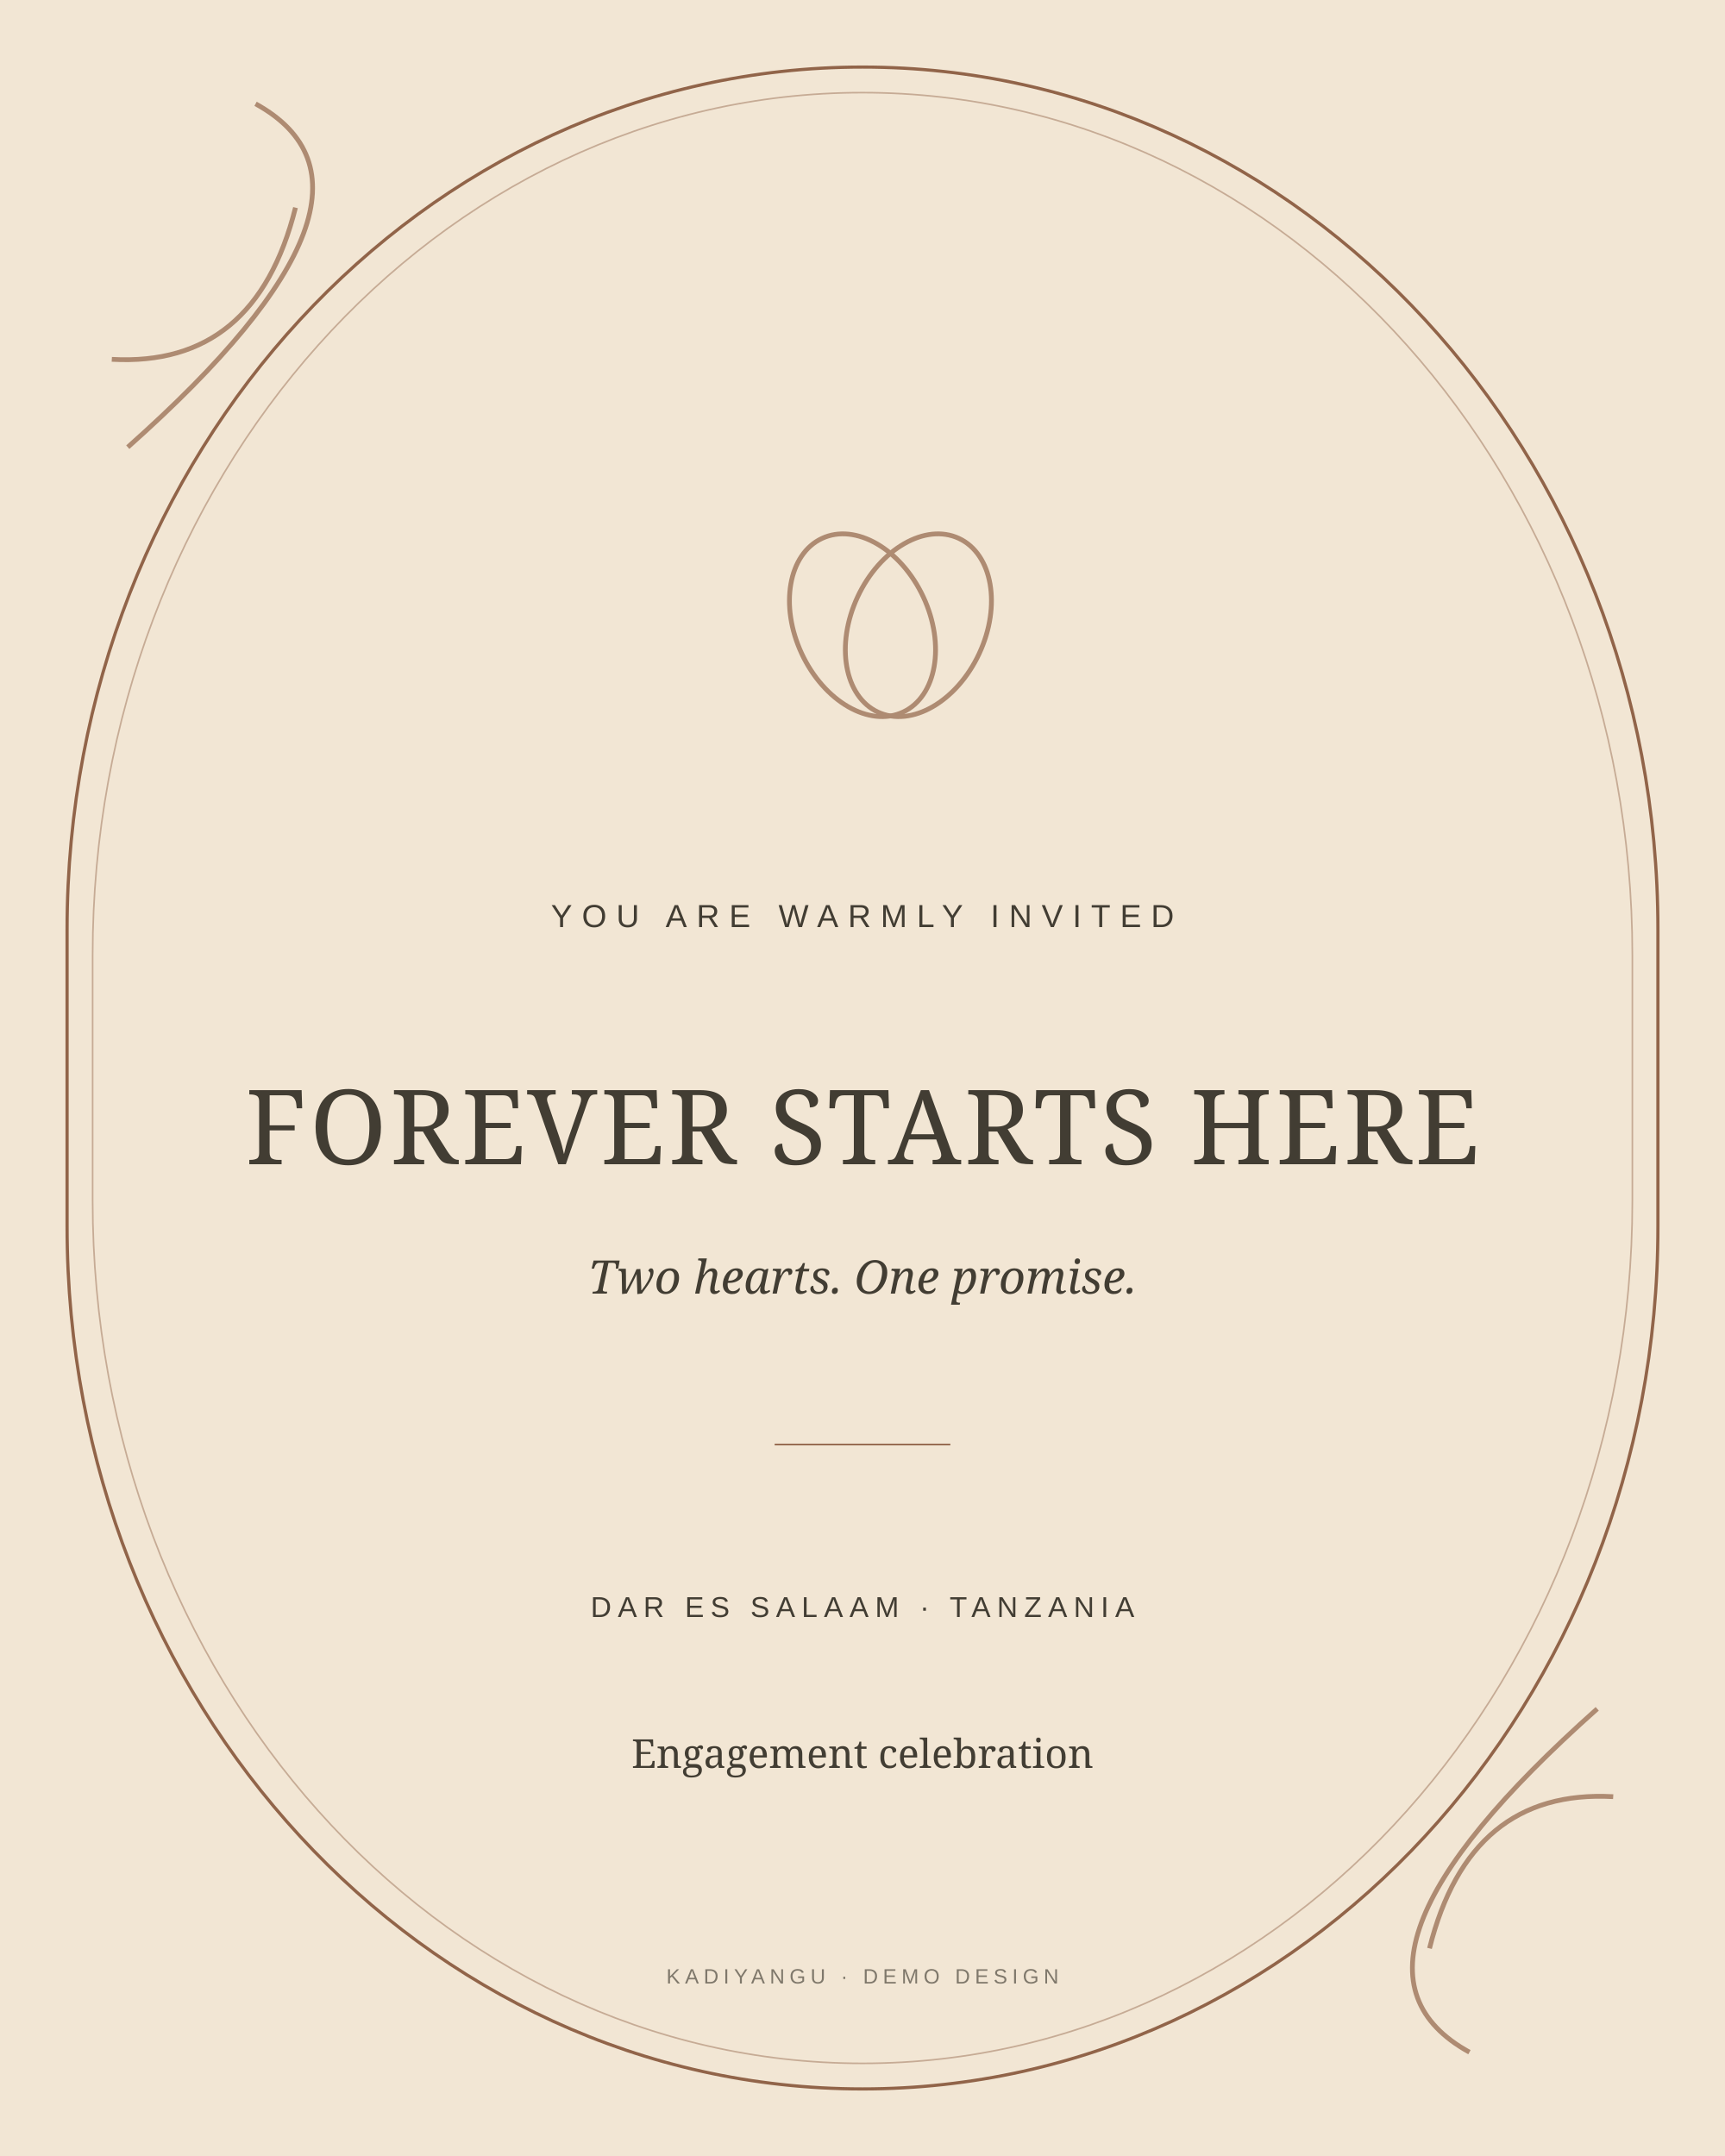
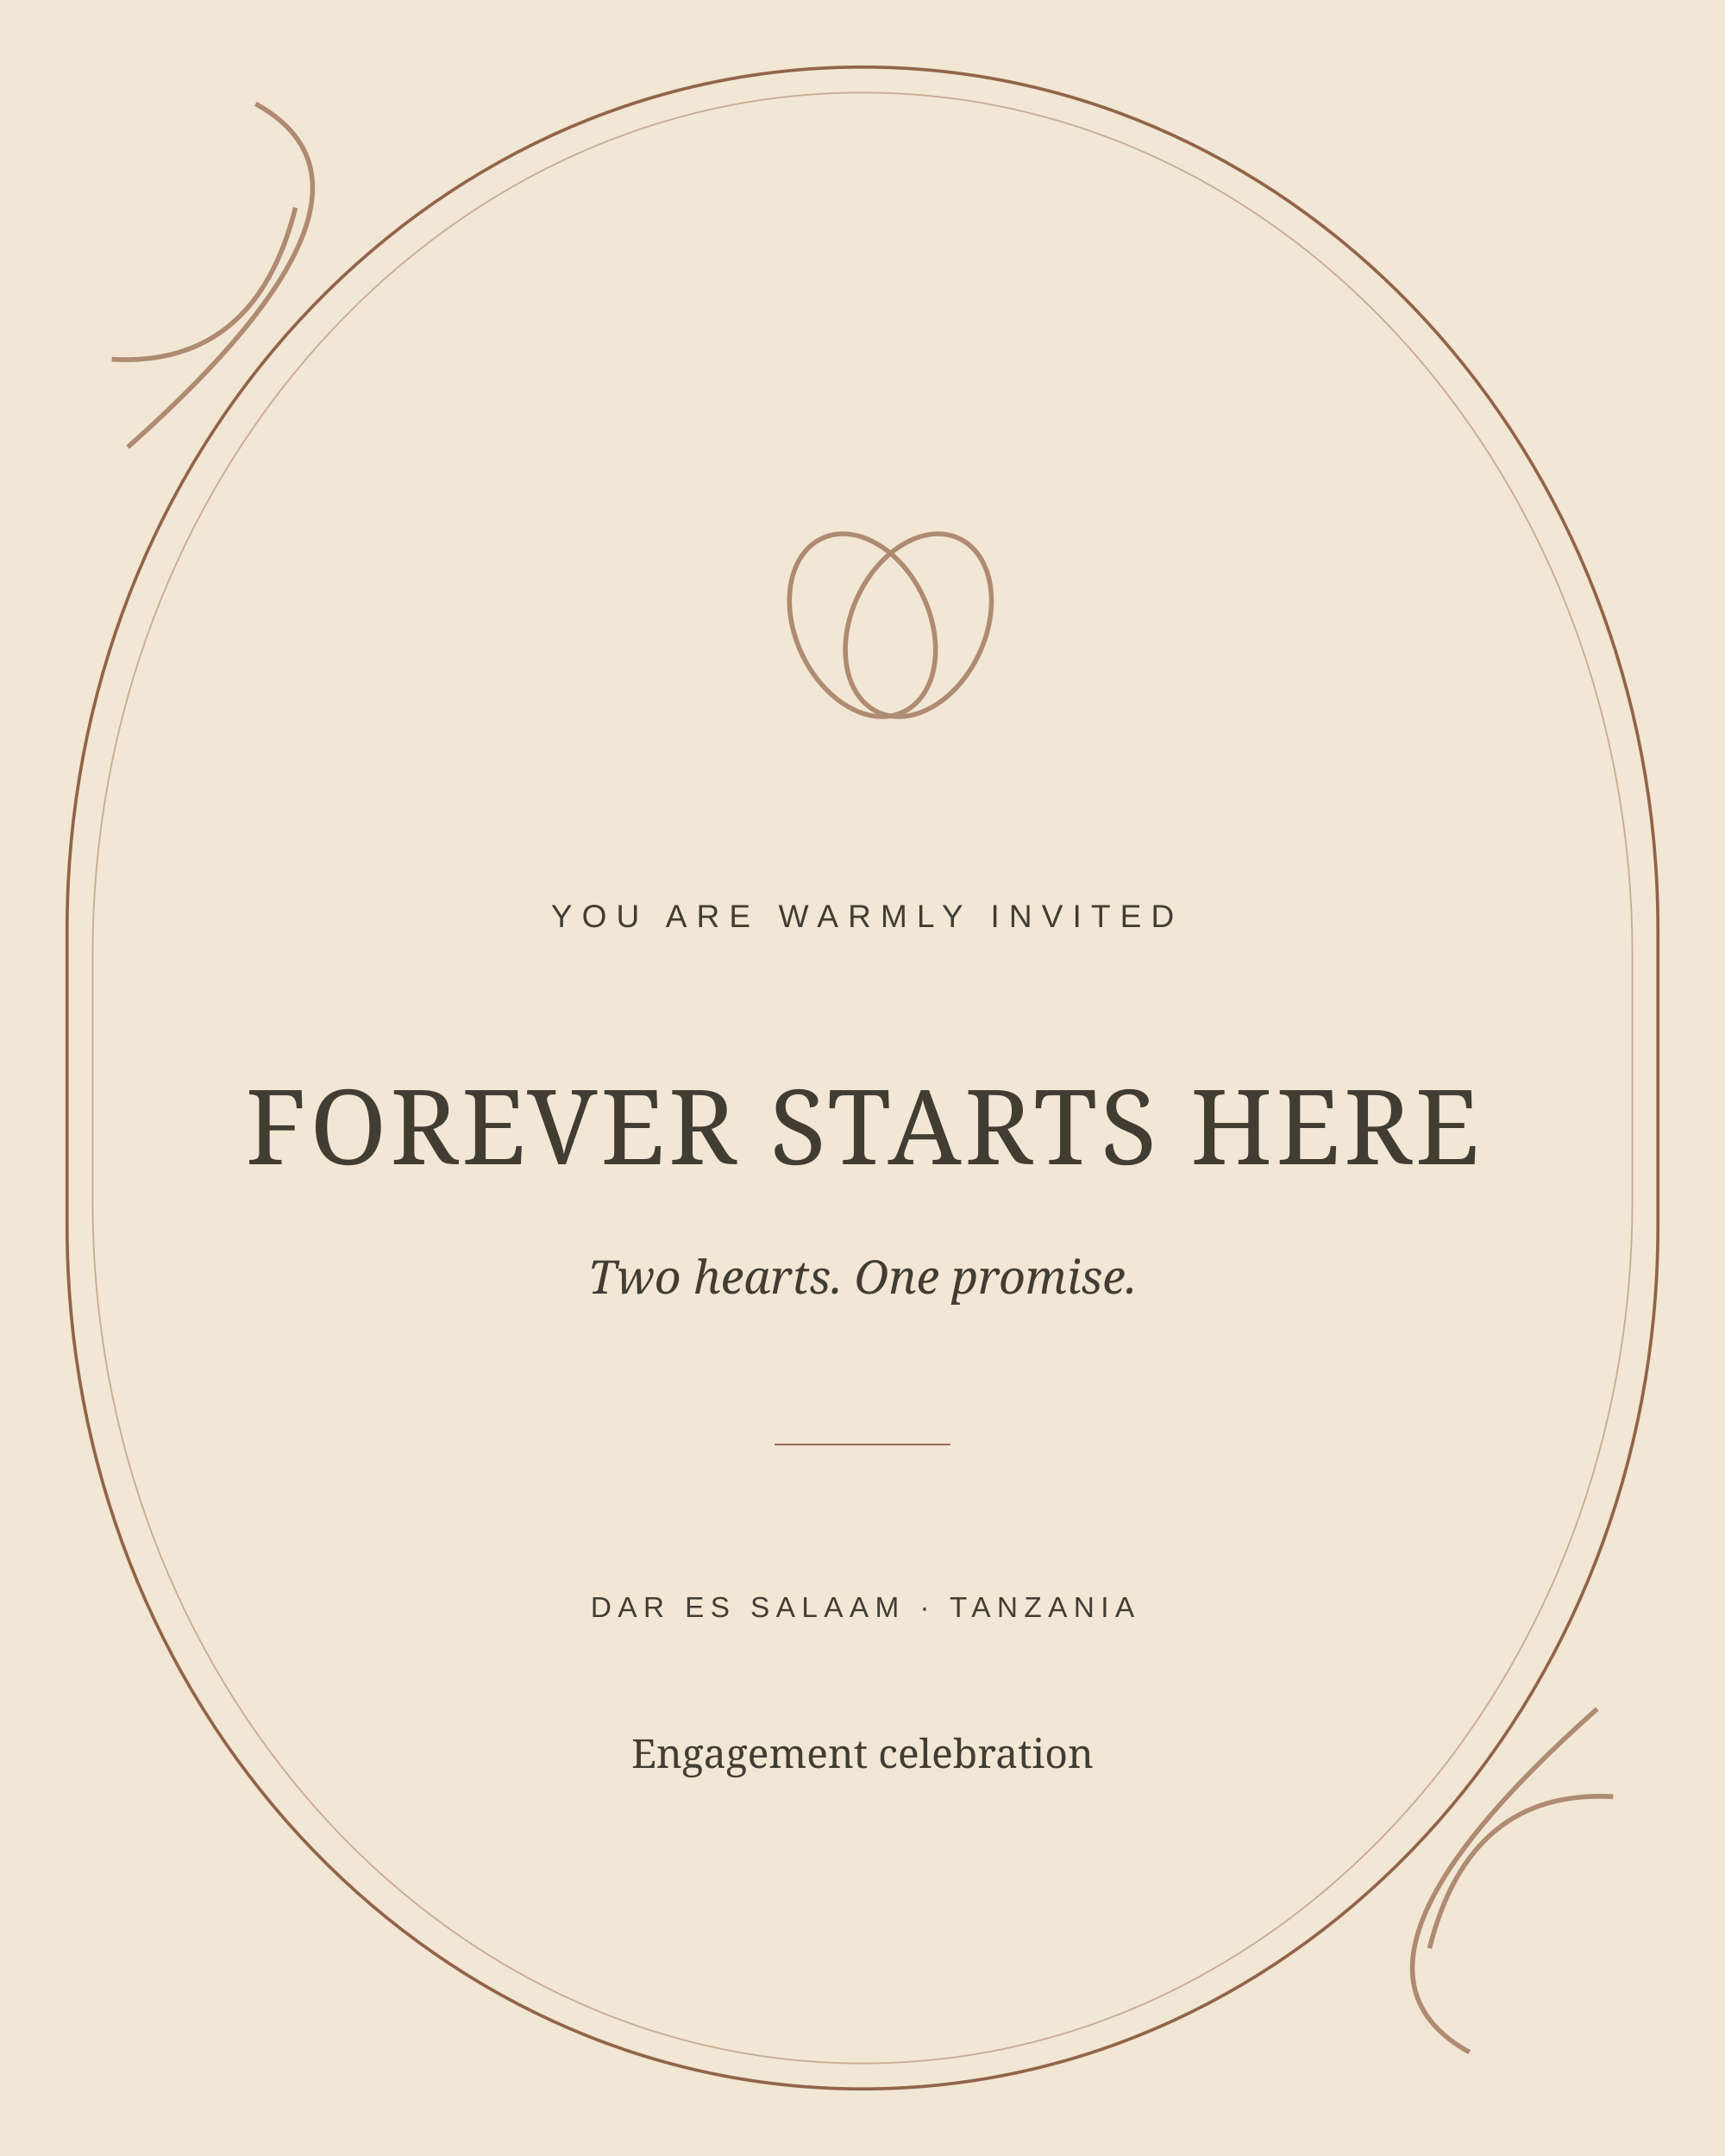
<svg xmlns="http://www.w3.org/2000/svg" width="1080" height="1350" viewBox="0 0 1080 1350">
  <rect width="1080" height="1350" fill="#f2e6d4" />
  <rect x="42" y="42" width="996" height="1266" rx="540" fill="none" stroke="#916449" stroke-width="2" />
  <rect x="58" y="58" width="964" height="1234" rx="540" fill="none" stroke="#916449" opacity=".45" />
  <g fill="none" stroke="#916449" stroke-width="3" opacity=".7">
    <path d="M80 280Q260 120 160 65M70 225Q160 230 185 130M1000 1070Q820 1230 920 1285M1010 1125Q920 1120 895 1220" />
    <ellipse cx="540.0" cy="391.5" rx="42" ry="60" transform="rotate(-25 540.0 391.5)" />
    <ellipse cx="575.0" cy="391.5" rx="42" ry="60" transform="rotate(25 575.0 391.5)" />
  </g>
  <g text-anchor="middle" fill="#423d33">
    <text x="540.0" y="580.5" font-size="20" letter-spacing="6" font-family="Arial,sans-serif">YOU ARE WARMLY INVITED</text>
    <text x="540.0" y="729.0" font-family="Georgia,serif" font-size="65" letter-spacing="2">FOREVER STARTS HERE</text>
    <text x="540.0" y="810.0" font-family="Georgia,serif" font-style="italic" font-size="29">Two hearts. One promise.</text>
    <path d="M485.0 904.5h110" stroke="#916449" />
    <text x="540.0" y="1012.5" font-family="Arial,sans-serif" font-size="18" letter-spacing="4">DAR ES SALAAM · TANZANIA</text>
    <text x="540.0" y="1107.0" font-family="Georgia,serif" font-size="25">Engagement celebration</text>
-     <text x="540.0" y="1242.0" font-family="Arial,sans-serif" font-size="13" letter-spacing="3" opacity=".65">KADIYANGU · DEMO DESIGN</text>
  </g>
</svg>
